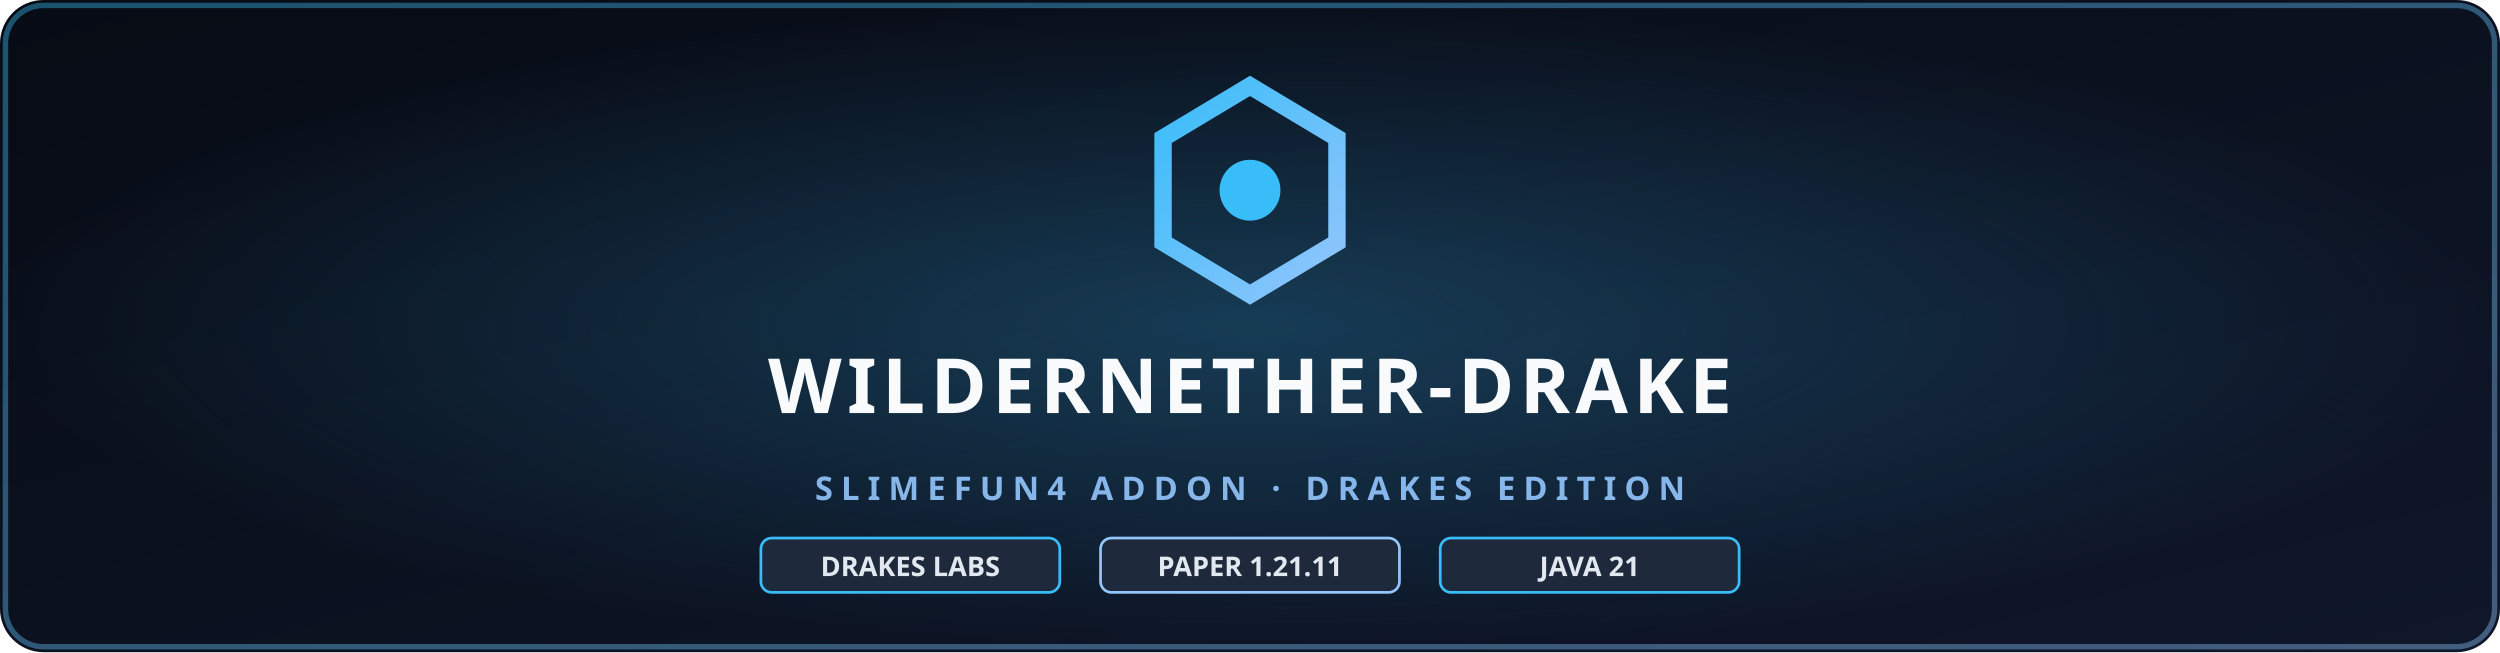
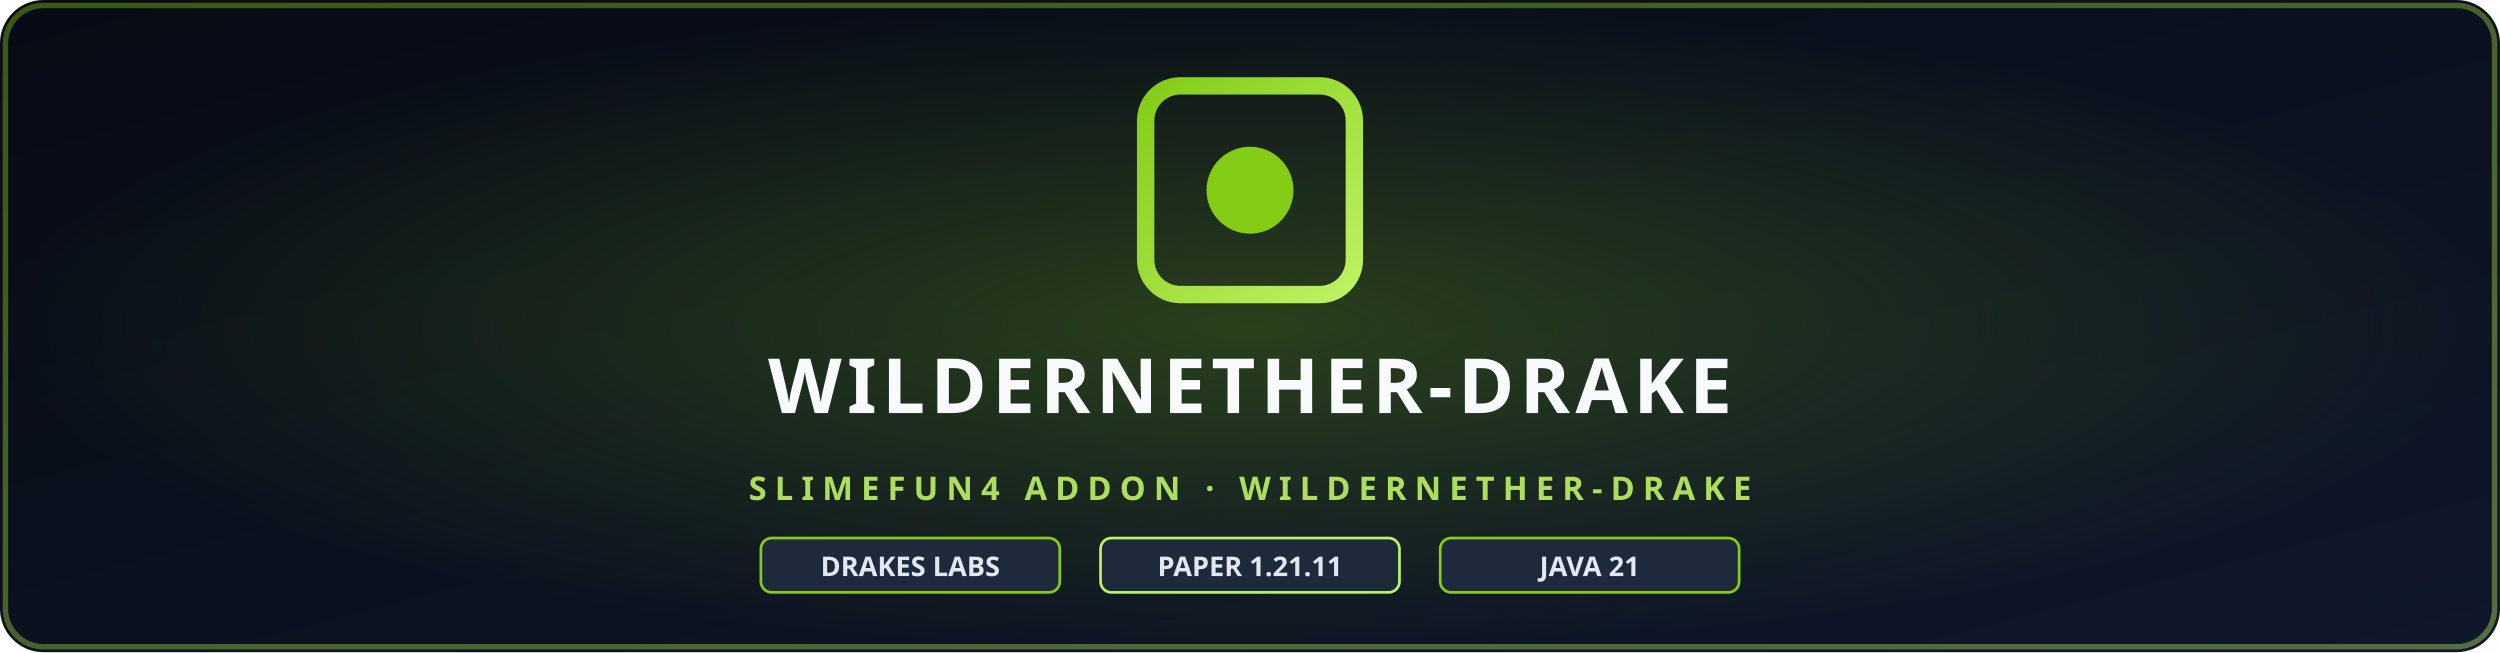
<svg xmlns="http://www.w3.org/2000/svg" viewBox="0 0 920 240" width="920" height="240" role="img" aria-label="Wildernether-drake Banner">
  <defs>
    <linearGradient id="bFondo" x1="0" y1="0" x2="1" y2="1">
      <stop offset="0%" stop-color="#070B14" />
      <stop offset="100%" stop-color="#0F172A" />
    </linearGradient>
    <linearGradient id="acG" x1="0" y1="0" x2="1" y2="1">
-       <stop offset="0%" stop-color="#38BDF8" />
-       <stop offset="100%" stop-color="#93C5FD" />
+       <stop offset="0%" stop-color="#84CC16" />
+       <stop offset="100%" stop-color="#BEF264" />
    </linearGradient>
    <radialGradient id="bHalo" cx="50%" cy="50%" r="50%">
-       <stop offset="0%" stop-color="#38BDF8" stop-opacity="0.25" />
-       <stop offset="100%" stop-color="#38BDF8" stop-opacity="0" />
+       <stop offset="0%" stop-color="#84CC16" stop-opacity="0.25" />
+       <stop offset="100%" stop-color="#84CC16" stop-opacity="0" />
    </radialGradient>
  </defs>
  <rect width="920" height="240" rx="16" fill="url(#bFondo)" />
  <rect width="920" height="240" rx="16" fill="url(#bHalo)" />
  <rect x="2" y="2" width="916" height="236" rx="14" fill="none" stroke="url(#acG)" stroke-width="2" opacity="0.4" />
  <g transform="translate(460,70) scale(1.6)">
-     <polygon points="0,-24 20,-12 20,12 0,24 -20,12 -20,-12" fill="none" stroke="url(#acG)" stroke-width="4" />
-     <circle cx="0" cy="0" r="7" fill="#38BDF8" />
+     <rect x="-24" y="-24" width="48" height="48" rx="8" fill="none" stroke="url(#acG)" stroke-width="4" />
+     <circle cx="0" cy="0" r="10" fill="#84CC16" />
  </g>
  <text x="460" y="152" text-anchor="middle" font-family="'Segoe UI', system-ui, -apple-system, sans-serif" font-weight="900" font-size="28" fill="#F8FAFC" letter-spacing="2">
    WILDERNETHER-DRAKE
  </text>
-   <text x="460" y="184" text-anchor="middle" font-family="'Segoe UI', system-ui, -apple-system, sans-serif" font-weight="700" font-size="12" fill="#93C5FD" letter-spacing="3" opacity="0.9">
-     SLIMEFUN4 ADDON · DRAKES EDITION
+   <text x="460" y="184" text-anchor="middle" font-family="'Segoe UI', system-ui, -apple-system, sans-serif" font-weight="700" font-size="12" fill="#BEF264" letter-spacing="3" opacity="0.9">
+     SLIMEFUN4 ADDON · WILDERNETHER-DRAKE
  </text>
  <g transform="translate(460, 210)">
-     <rect x="-180" y="-12" width="110" height="20" rx="4" fill="#1E293B" stroke="#38BDF8" stroke-width="1" />
+     <rect x="-180" y="-12" width="110" height="20" rx="4" fill="#1E293B" stroke="#84CC16" stroke-width="1" />
    <text x="-125" y="2" text-anchor="middle" font-family="sans-serif" font-size="10" font-weight="700" fill="#E2E8F0">DRAKES LABS</text>
-     <rect x="-55" y="-12" width="110" height="20" rx="4" fill="#1E293B" stroke="#93C5FD" stroke-width="1" />
+     <rect x="-55" y="-12" width="110" height="20" rx="4" fill="#1E293B" stroke="#BEF264" stroke-width="1" />
    <text x="0" y="2" text-anchor="middle" font-family="sans-serif" font-size="10" font-weight="700" fill="#E2E8F0">PAPER 1.21.11</text>
-     <rect x="70" y="-12" width="110" height="20" rx="4" fill="#1E293B" stroke="#38BDF8" stroke-width="1" />
+     <rect x="70" y="-12" width="110" height="20" rx="4" fill="#1E293B" stroke="#84CC16" stroke-width="1" />
    <text x="125" y="2" text-anchor="middle" font-family="sans-serif" font-size="10" font-weight="700" fill="#E2E8F0">JAVA 21</text>
  </g>
</svg>
